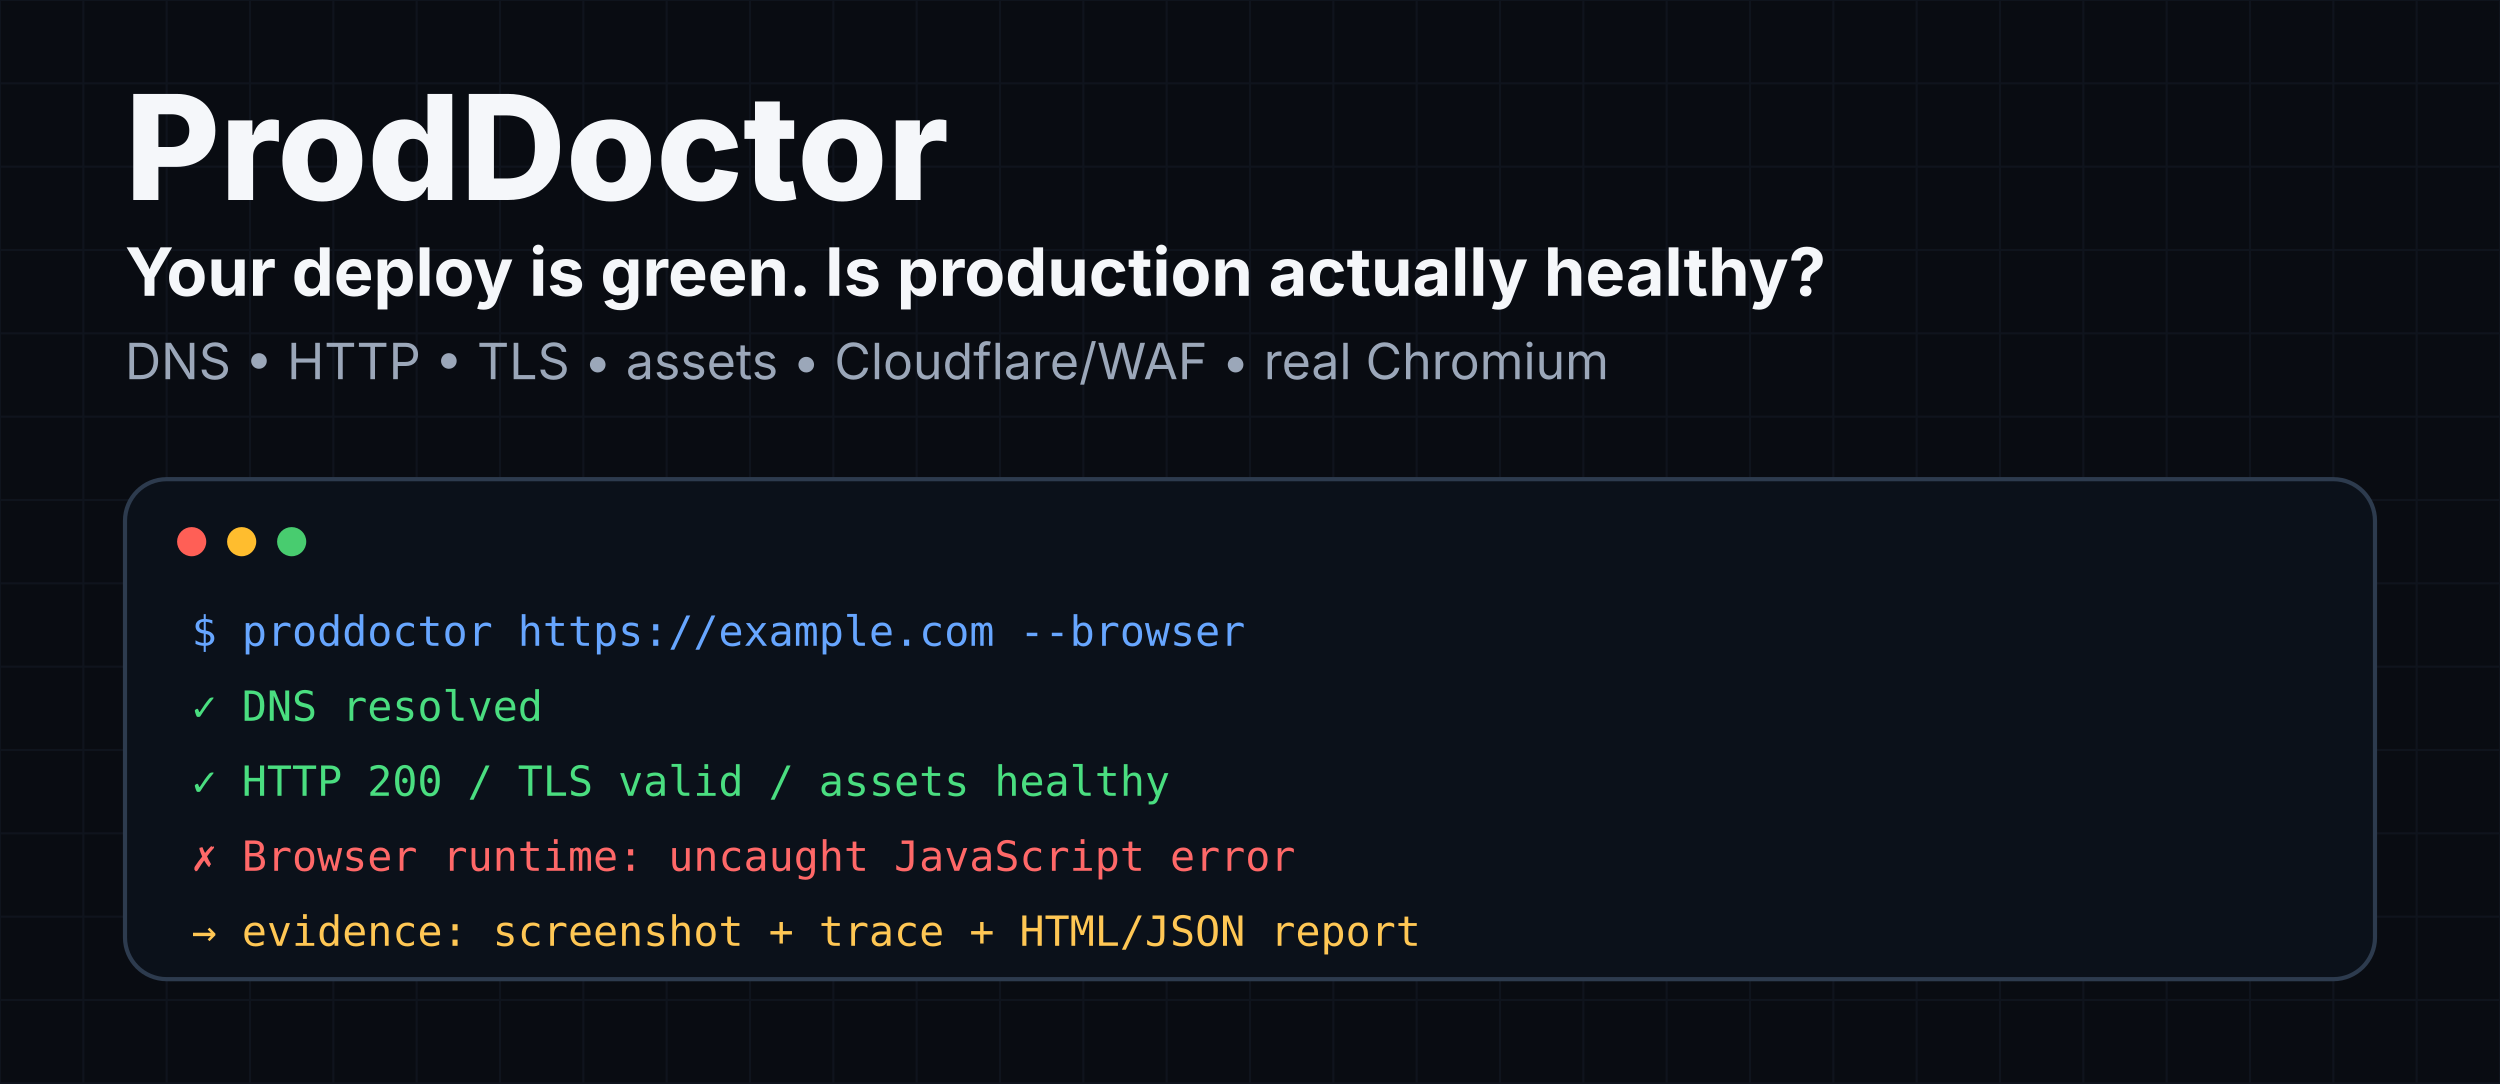
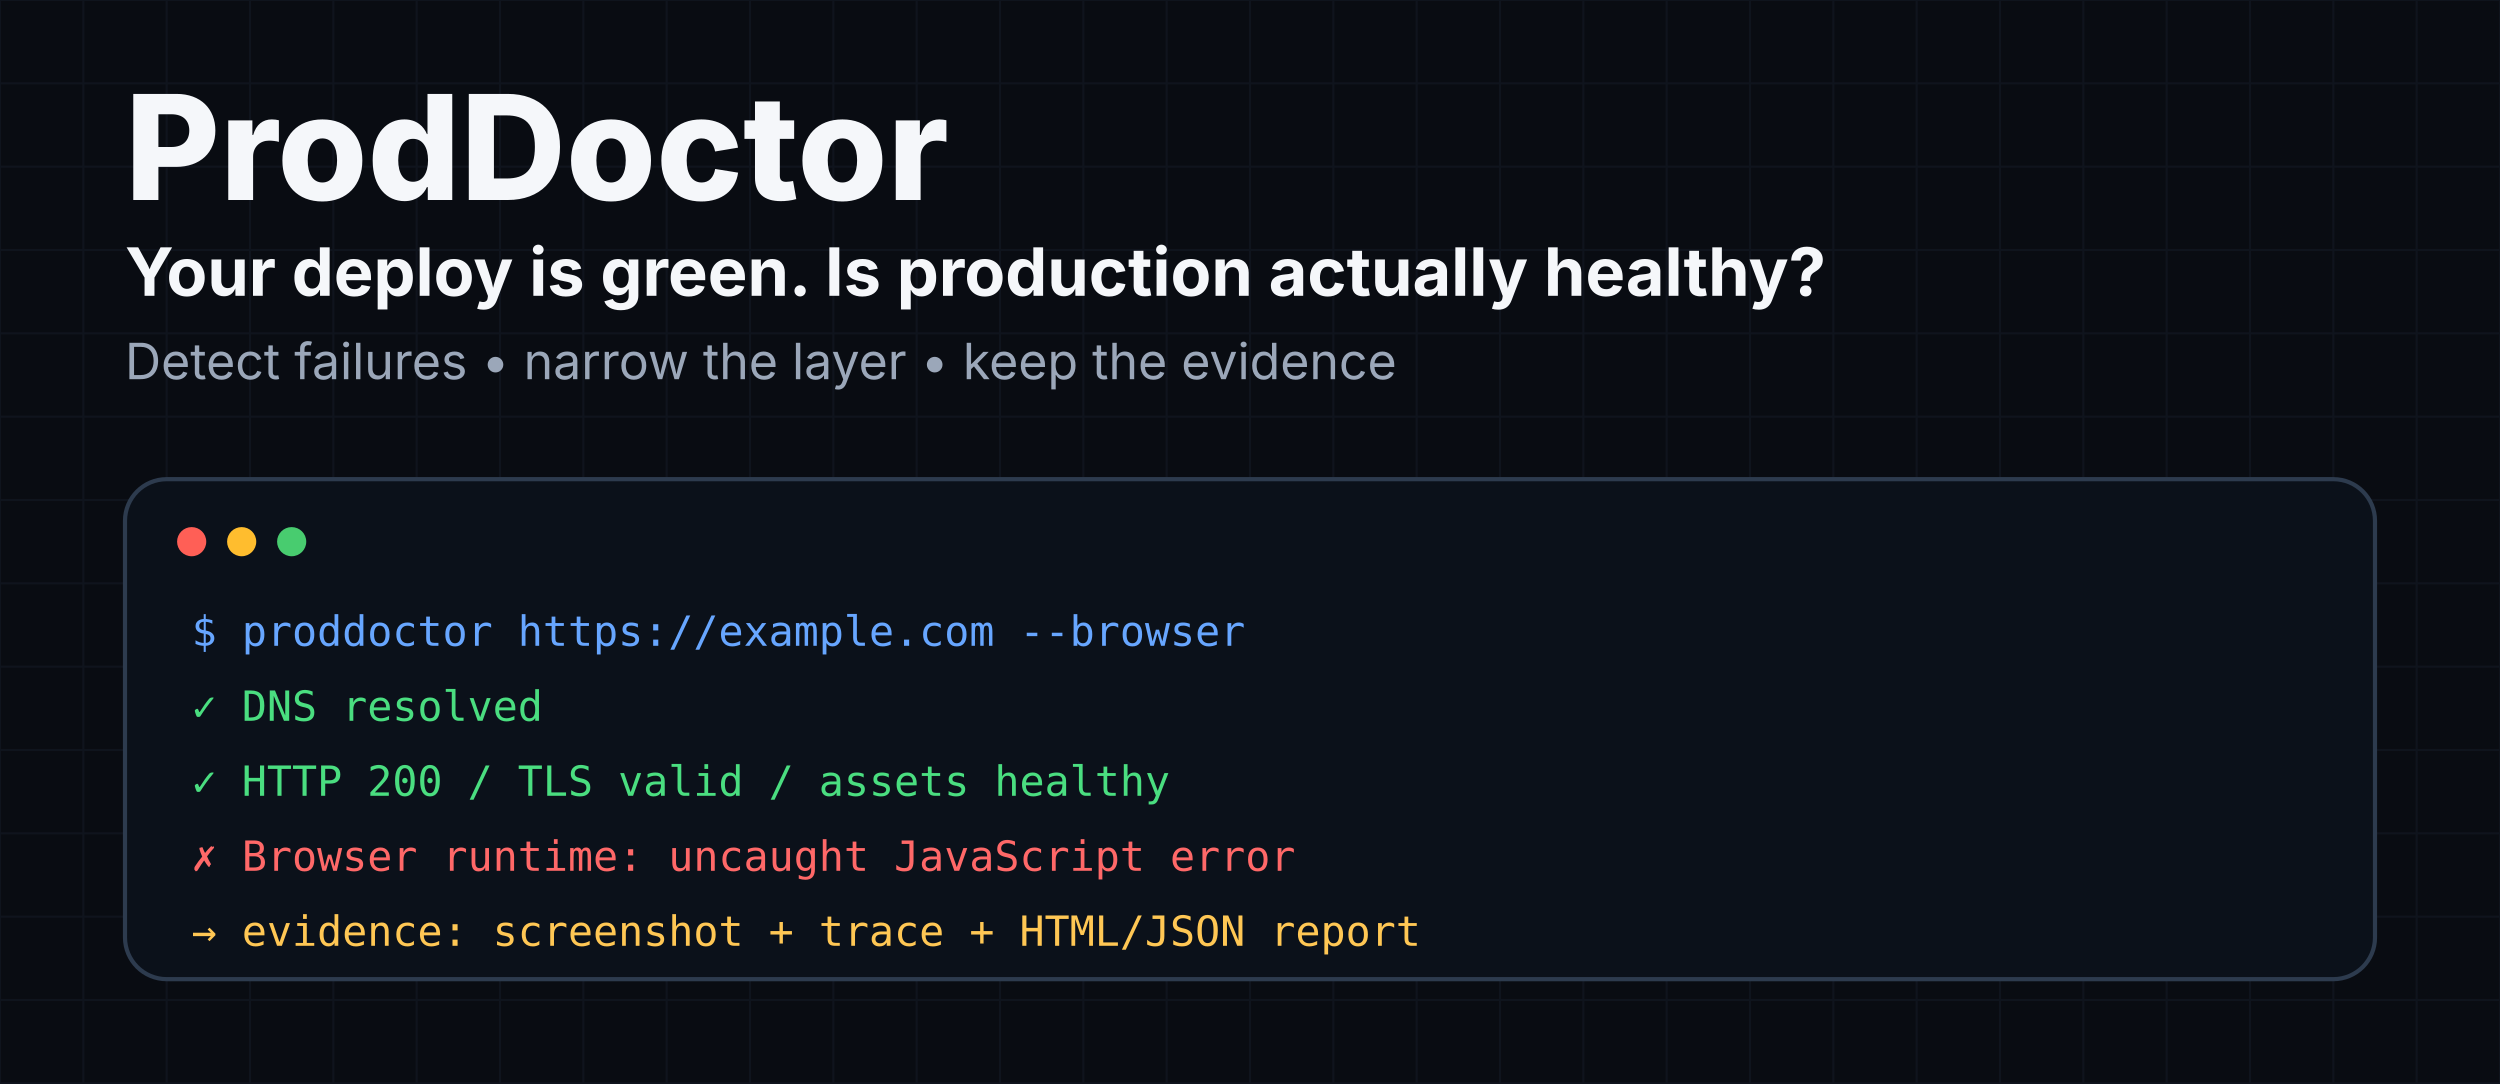
<svg xmlns="http://www.w3.org/2000/svg" width="1200" height="520" viewBox="0 0 1200 520">
  <rect width="1200" height="520" fill="#090c12" />
  <g stroke="#0f141d" stroke-width="1">
    <line x1="0" y1="0" x2="0" y2="520" />
    <line x1="40" y1="0" x2="40" y2="520" />
    <line x1="80" y1="0" x2="80" y2="520" />
    <line x1="120" y1="0" x2="120" y2="520" />
    <line x1="160" y1="0" x2="160" y2="520" />
    <line x1="200" y1="0" x2="200" y2="520" />
    <line x1="240" y1="0" x2="240" y2="520" />
    <line x1="280" y1="0" x2="280" y2="520" />
    <line x1="320" y1="0" x2="320" y2="520" />
    <line x1="360" y1="0" x2="360" y2="520" />
    <line x1="400" y1="0" x2="400" y2="520" />
    <line x1="440" y1="0" x2="440" y2="520" />
    <line x1="480" y1="0" x2="480" y2="520" />
    <line x1="520" y1="0" x2="520" y2="520" />
    <line x1="560" y1="0" x2="560" y2="520" />
    <line x1="600" y1="0" x2="600" y2="520" />
    <line x1="640" y1="0" x2="640" y2="520" />
    <line x1="680" y1="0" x2="680" y2="520" />
    <line x1="720" y1="0" x2="720" y2="520" />
    <line x1="760" y1="0" x2="760" y2="520" />
    <line x1="800" y1="0" x2="800" y2="520" />
    <line x1="840" y1="0" x2="840" y2="520" />
    <line x1="880" y1="0" x2="880" y2="520" />
    <line x1="920" y1="0" x2="920" y2="520" />
    <line x1="960" y1="0" x2="960" y2="520" />
    <line x1="1000" y1="0" x2="1000" y2="520" />
    <line x1="1040" y1="0" x2="1040" y2="520" />
    <line x1="1080" y1="0" x2="1080" y2="520" />
    <line x1="1120" y1="0" x2="1120" y2="520" />
    <line x1="1160" y1="0" x2="1160" y2="520" />
    <line x1="1200" y1="0" x2="1200" y2="520" />
    <line x1="0" y1="0" x2="1200" y2="0" />
    <line x1="0" y1="40" x2="1200" y2="40" />
    <line x1="0" y1="80" x2="1200" y2="80" />
    <line x1="0" y1="120" x2="1200" y2="120" />
    <line x1="0" y1="160" x2="1200" y2="160" />
    <line x1="0" y1="200" x2="1200" y2="200" />
    <line x1="0" y1="240" x2="1200" y2="240" />
    <line x1="0" y1="280" x2="1200" y2="280" />
    <line x1="0" y1="320" x2="1200" y2="320" />
    <line x1="0" y1="360" x2="1200" y2="360" />
    <line x1="0" y1="400" x2="1200" y2="400" />
    <line x1="0" y1="440" x2="1200" y2="440" />
    <line x1="0" y1="480" x2="1200" y2="480" />
    <line x1="0" y1="520" x2="1200" y2="520" />
  </g>
  <style>
    .sans{font-family:Inter,Segoe UI,Arial,sans-serif}
    .mono{font-family:ui-monospace,SFMono-Regular,Menlo,Consolas,monospace}
  </style>
  <text x="60" y="96" class="sans" font-size="70" font-weight="800" fill="#f5f7fa">ProdDoctor</text>
  <text x="60" y="142" class="sans" font-size="32" font-weight="700" fill="#f5f7fa">Your deploy is green. Is production actually healthy?</text>
-   <text x="60" y="182" class="sans" font-size="24" fill="#9ba7b9">DNS • HTTP • TLS • assets • Cloudflare/WAF • real Chromium</text>
+   <text x="60" y="182" class="sans" font-size="24" fill="#9ba7b9">Detect failures • narrow the layer • keep the evidence</text>
  <rect x="60" y="230" width="1080" height="240" rx="20" fill="#0b111a" stroke="#2d3b4e" stroke-width="2" />
  <circle cx="92" cy="260" r="7" fill="#ff5f56" />
  <circle cx="116" cy="260" r="7" fill="#ffbd2e" />
  <circle cx="140" cy="260" r="7" fill="#48cc6f" />
  <text x="92" y="310" class="mono" font-size="20" fill="#67a6ff">$ proddoctor https://example.com --browser</text>
  <text x="92" y="346" class="mono" font-size="20" fill="#4ade80">✓ DNS resolved</text>
  <text x="92" y="382" class="mono" font-size="20" fill="#4ade80">✓ HTTP 200 / TLS valid / assets healthy</text>
  <text x="92" y="418" class="mono" font-size="20" fill="#ff6868">✗ Browser runtime: uncaught JavaScript error</text>
  <text x="92" y="454" class="mono" font-size="20" fill="#ffc754">→ evidence: screenshot + trace + HTML/JSON report</text>
</svg>
